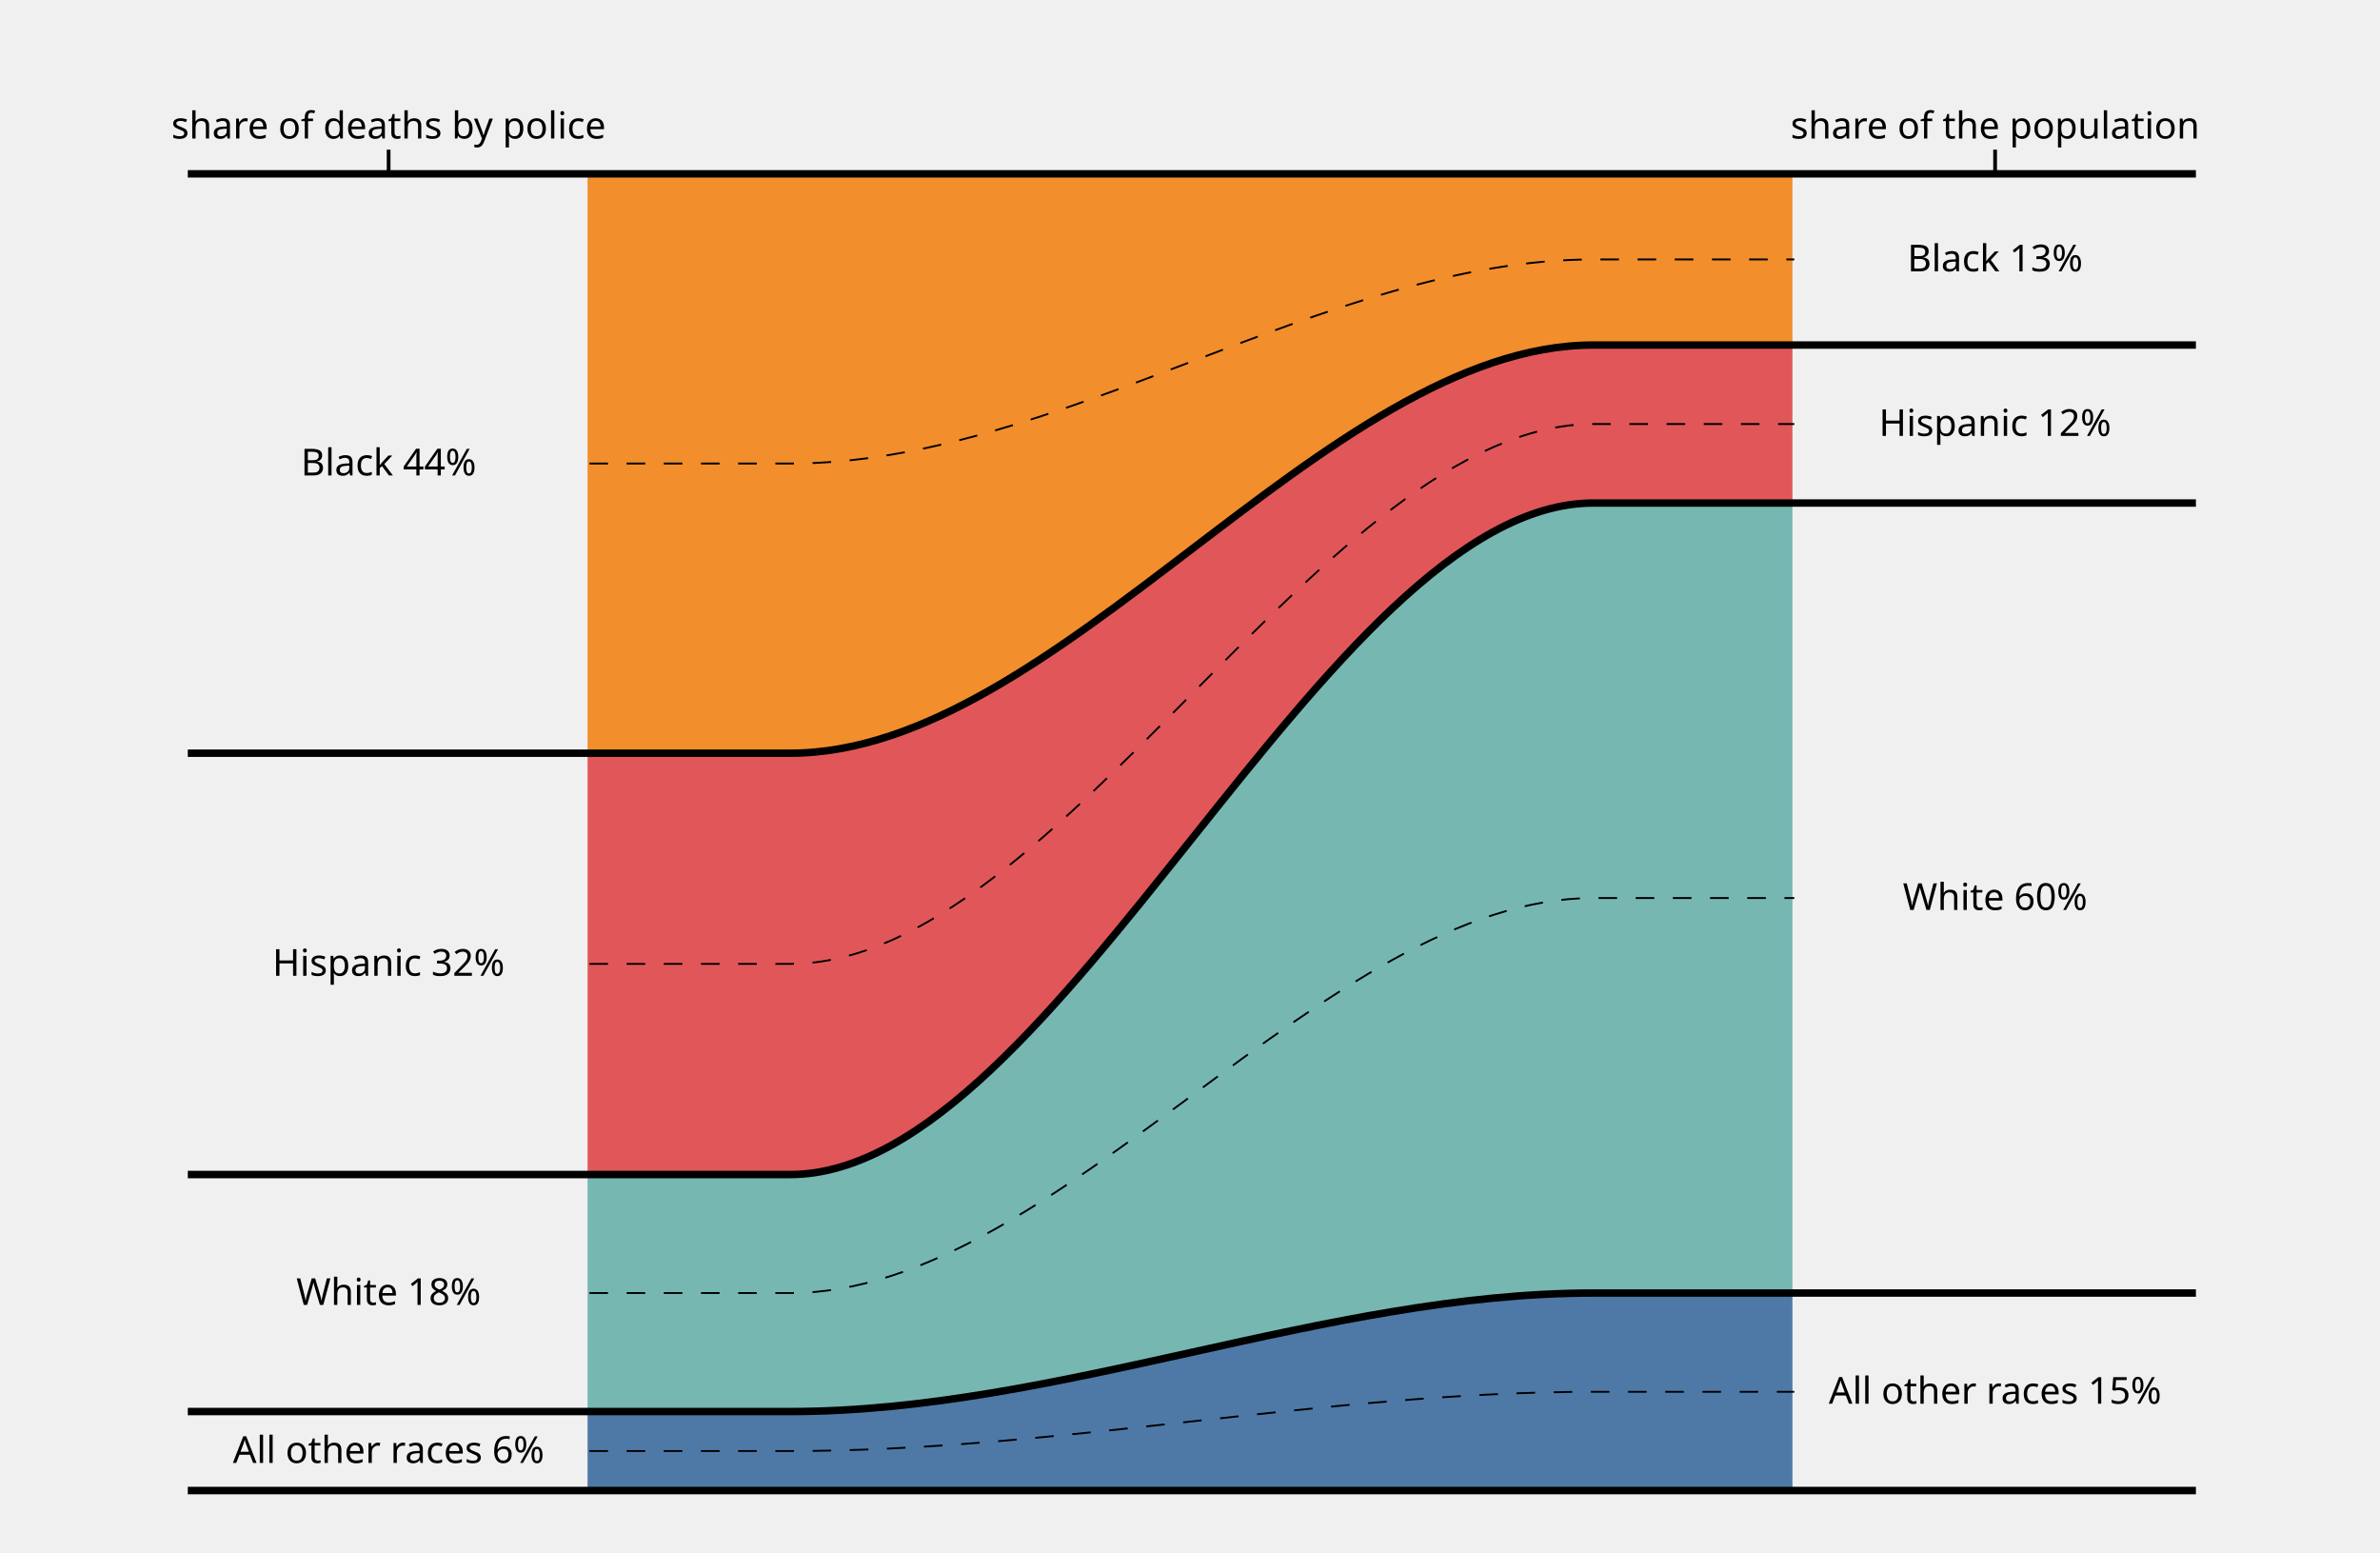
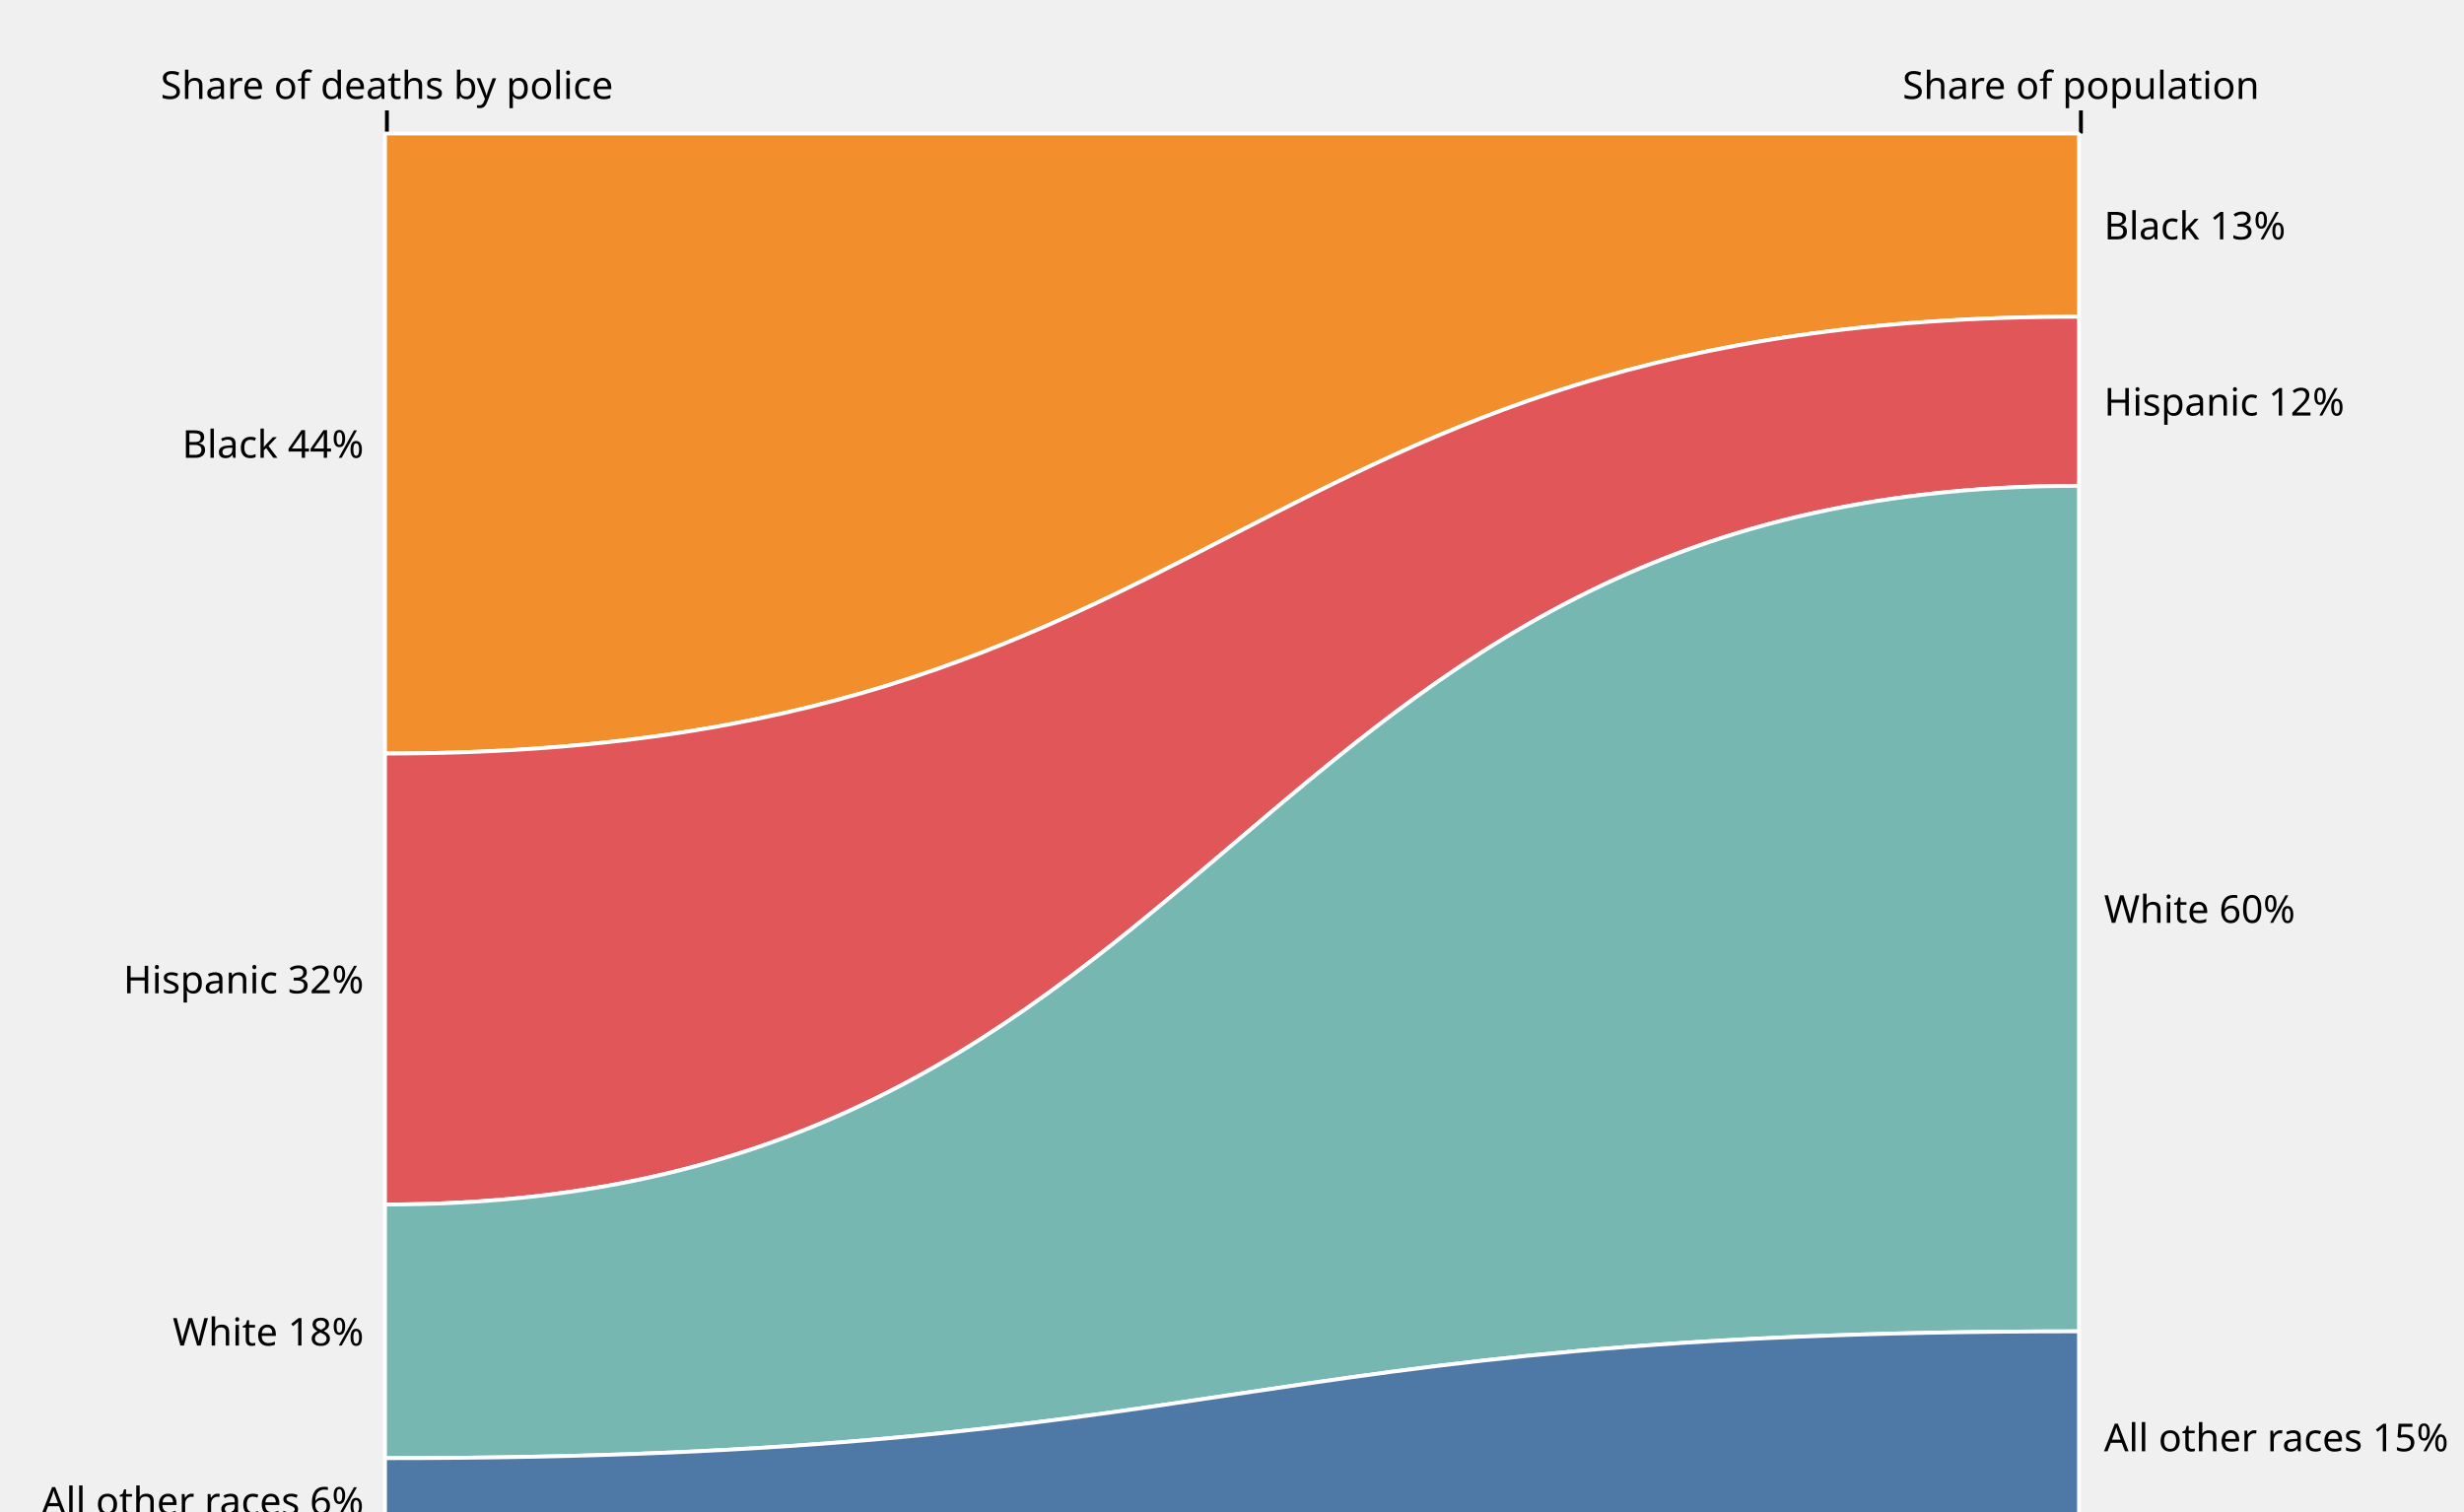
<svg xmlns="http://www.w3.org/2000/svg" class="plot" fill="currentColor" text-anchor="middle" width="640" height="396" style="display: block; font-size: 10px; font-family: sans-serif; background: white; height: auto; max-width: 100%;">
  <style>
    .plot text {
      white-space: pre;
    }
  </style>
  <g transform="translate(0,30)" fill="none" text-anchor="middle">
-     <g class="tick" opacity="1" transform="translate(104.5,0)">
+     <g class="tick" opacity="1" transform="translate(100.5,0)">
      <line stroke="currentColor" y2="-6" />
-       <text fill="currentColor" y="-9" dy="0em">share of deaths by police</text>
+       <text fill="currentColor" y="-9" dy="0em">Share of deaths by police</text>
    </g>
-     <g class="tick" opacity="1" transform="translate(536.5,0)">
+     <g class="tick" opacity="1" transform="translate(540.5,0)">
      <line stroke="currentColor" y2="-6" />
-       <text fill="currentColor" y="-9" dy="0em">share of the population</text>
+       <text fill="currentColor" y="-9" dy="0em">Share of population</text>
    </g>
    <text fill="currentColor" transform="translate(320,-30)" dy="1em" text-anchor="middle" />
  </g>
-   <g transform="translate(0,0)">
-     <path fill="#f28e2c" d="M158,30C176,30,194,30,212,30C284,30,356,30,428,30C446,30,464,30,482,30L482,76.02C464,76.02,446,76.02,428,76.02C356,76.02,284,185.76,212,185.76C194,185.76,176,185.76,158,185.76Z" />
-     <path fill="#e15759" d="M158,185.76C176,185.76,194,185.76,212,185.76C284,185.76,356,76.02,428,76.02C446,76.02,464,76.02,482,76.02L482,118.5C464,118.5,446,118.5,428,118.5C356,118.5,284,299.04,212,299.04C194,299.04,176,299.04,158,299.04Z" />
-     <path fill="#76b7b2" d="M158,299.04C176,299.04,194,299.04,212,299.04C284,299.04,356,118.5,428,118.5C446,118.5,464,118.5,482,118.5L482,330.9C464,330.9,446,330.9,428,330.9C356,330.9,284,362.76,212,362.76C194,362.76,176,362.76,158,362.76Z" />
-     <path fill="#4e79a7" d="M158,362.76C176,362.76,194,362.76,212,362.76C284,362.76,356,330.9,428,330.9C446,330.9,464,330.9,482,330.9L482,384C464,384,446,384,428,384C356,384,284,384,212,384C194,384,176,384,158,384Z" />
-   </g>
-   <g fill="none" stroke="black" stroke-width="0.5" stroke-miterlimit="1" stroke-dasharray="5,5" transform="translate(0.5,0.5)">
-     <path d="M158,107.88C176,107.88,194,107.88,212,107.88C284,107.88,356,53.01,428,53.01C446,53.01,464,53.01,482,53.01" />
-     <path d="M158,242.4C176,242.4,194,242.4,212,242.4C284,242.4,356,97.26,428,97.26C446,97.26,464,97.26,482,97.26" />
-     <path d="M158,330.9C176,330.9,194,330.9,212,330.9C284,330.9,356,224.7,428,224.7C446,224.7,464,224.7,482,224.7" />
-     <path d="M158,373.38C176,373.38,194,373.38,212,373.38C284,373.38,356,357.45,428,357.45C446,357.45,464,357.45,482,357.45" />
-   </g>
-   <g fill="none" stroke="black" stroke-width="2" stroke-miterlimit="1" transform="translate(0.5,0.5)">
-     <path d="M50,30C104,30,158,30,212,30C284,30,356,30,428,30C482,30,536,30,590,30" />
-     <path d="M50,185.76C104,185.76,158,185.76,212,185.76C284,185.76,356,76.02,428,76.02C482,76.02,536,76.02,590,76.02" />
-     <path d="M50,299.04C104,299.04,158,299.04,212,299.04C284,299.04,356,118.5,428,118.5C482,118.5,536,118.5,590,118.5" />
-     <path d="M50,362.76C104,362.76,158,362.76,212,362.76C284,362.76,356,330.9,428,330.9C482,330.9,536,330.9,590,330.9" />
-   </g>
-   <g fill="none" stroke="black" stroke-width="2" stroke-miterlimit="1" transform="translate(0.5,0.5)">
-     <path d="M50,384L590,384" />
+   <g stroke="white" stroke-miterlimit="1" transform="translate(0,0)">
+     <path fill="#f28e2c" d="M100,30C320,30,320,30,540,30L540,77.58C320,77.58,320,191.04,100,191.04Z" />
+     <path fill="#e15759" d="M100,191.04C320,191.04,320,77.58,540,77.58L540,121.5C320,121.5,320,308.16,100,308.16Z" />
+     <path fill="#76b7b2" d="M100,308.16C320,308.16,320,121.5,540,121.5L540,341.1C320,341.1,320,374.04,100,374.04Z" />
+     <path fill="#4e79a7" d="M100,374.04C320,374.04,320,341.1,540,341.1L540,396C320,396,320,396,100,396Z" />
  </g>
  <g transform="translate(0.5,0.5)">
-     <text dy="0.32em" x="104" y="373.38">All other races 6%</text>
-     <text dy="0.32em" x="536" y="357.45">All other races 15%</text>
-     <text dy="0.32em" x="104" y="107.88">Black 44%</text>
-     <text dy="0.32em" x="536" y="53.01">Black 13%</text>
-     <text dy="0.32em" x="104" y="242.4">Hispanic 32%</text>
-     <text dy="0.32em" x="536" y="97.26">Hispanic 12%</text>
-     <text dy="0.32em" x="104" y="330.9">White 18%</text>
-     <text dy="0.32em" x="536" y="224.7">White 60%</text>
+     <text text-anchor="end" dx="-6" dy="0.32em" x="100" y="385.02">All other races 6%</text>
+     <text text-anchor="end" dx="-6" dy="0.32em" x="100" y="110.52">Black 44%</text>
+     <text text-anchor="end" dx="-6" dy="0.32em" x="100" y="249.6">Hispanic 32%</text>
+     <text text-anchor="end" dx="-6" dy="0.32em" x="100" y="341.1">White 18%</text>
+   </g>
+   <g transform="translate(0.5,0.5)">
+     <text text-anchor="start" dx="6" dy="0.32em" x="540" y="368.55">All other races 15%</text>
+     <text text-anchor="start" dx="6" dy="0.32em" x="540" y="53.79">Black 13%</text>
+     <text text-anchor="start" dx="6" dy="0.32em" x="540" y="99.54">Hispanic 12%</text>
+     <text text-anchor="start" dx="6" dy="0.32em" x="540" y="231.3">White 60%</text>
  </g>
</svg>
